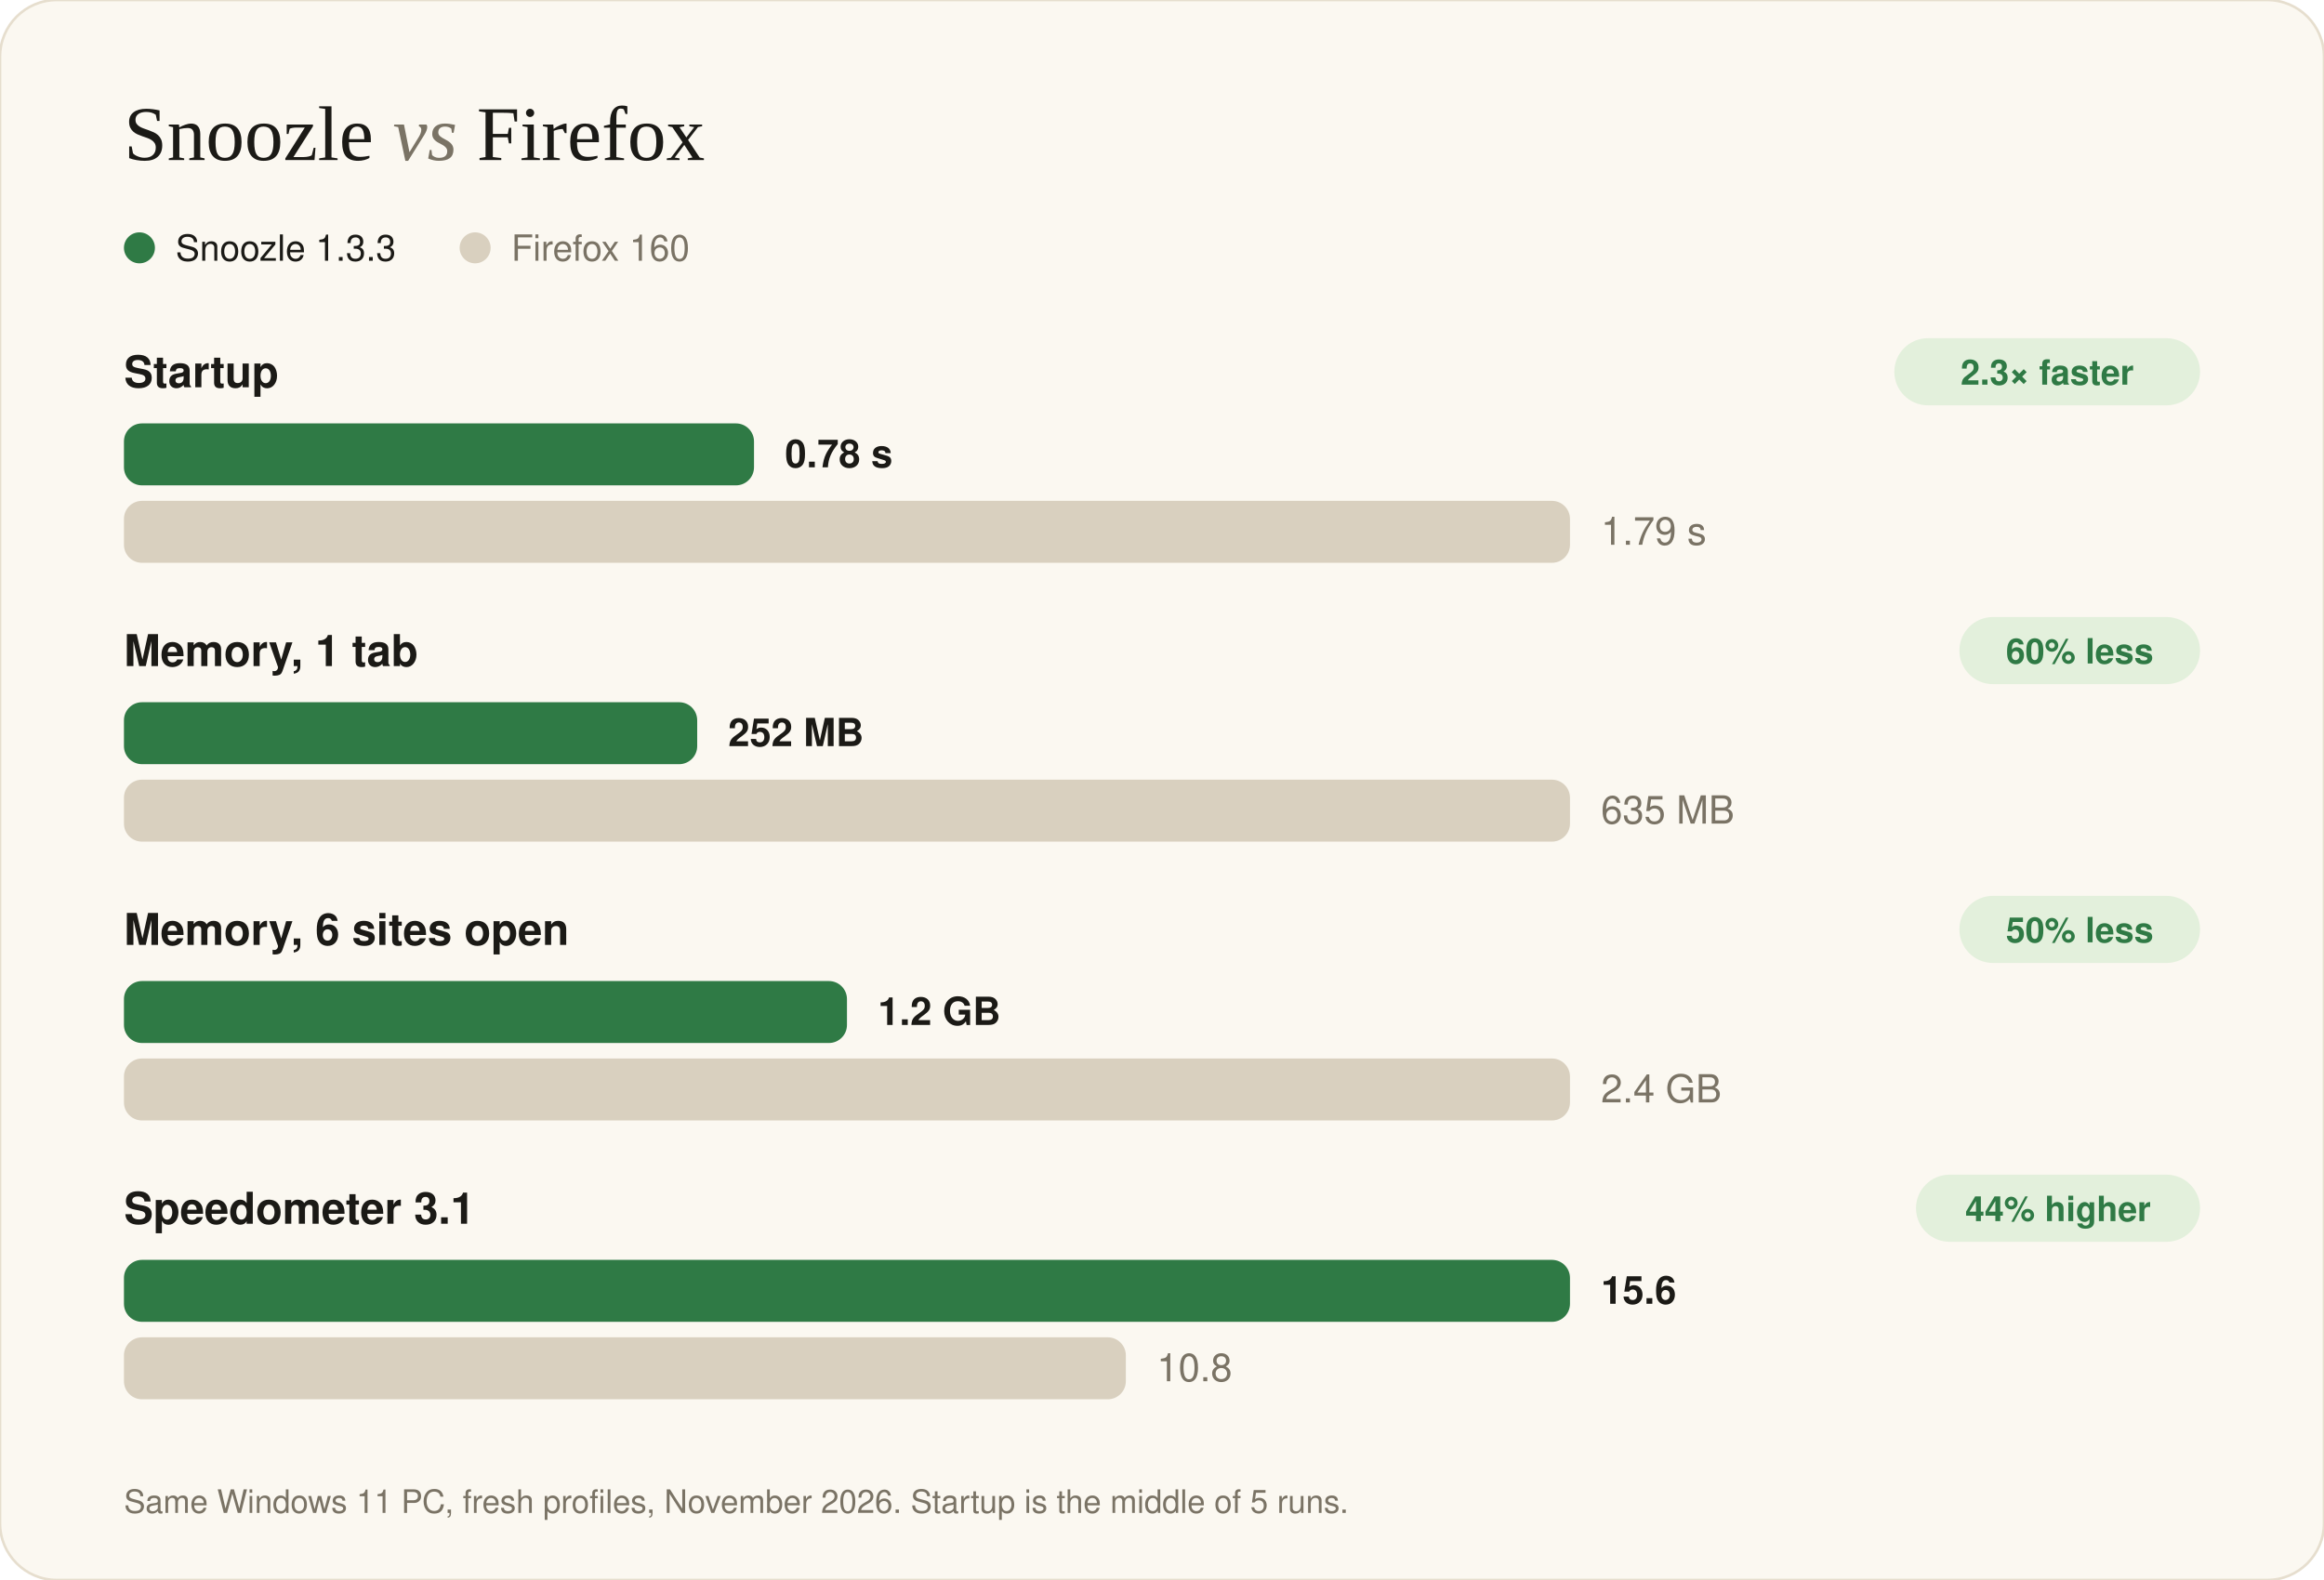
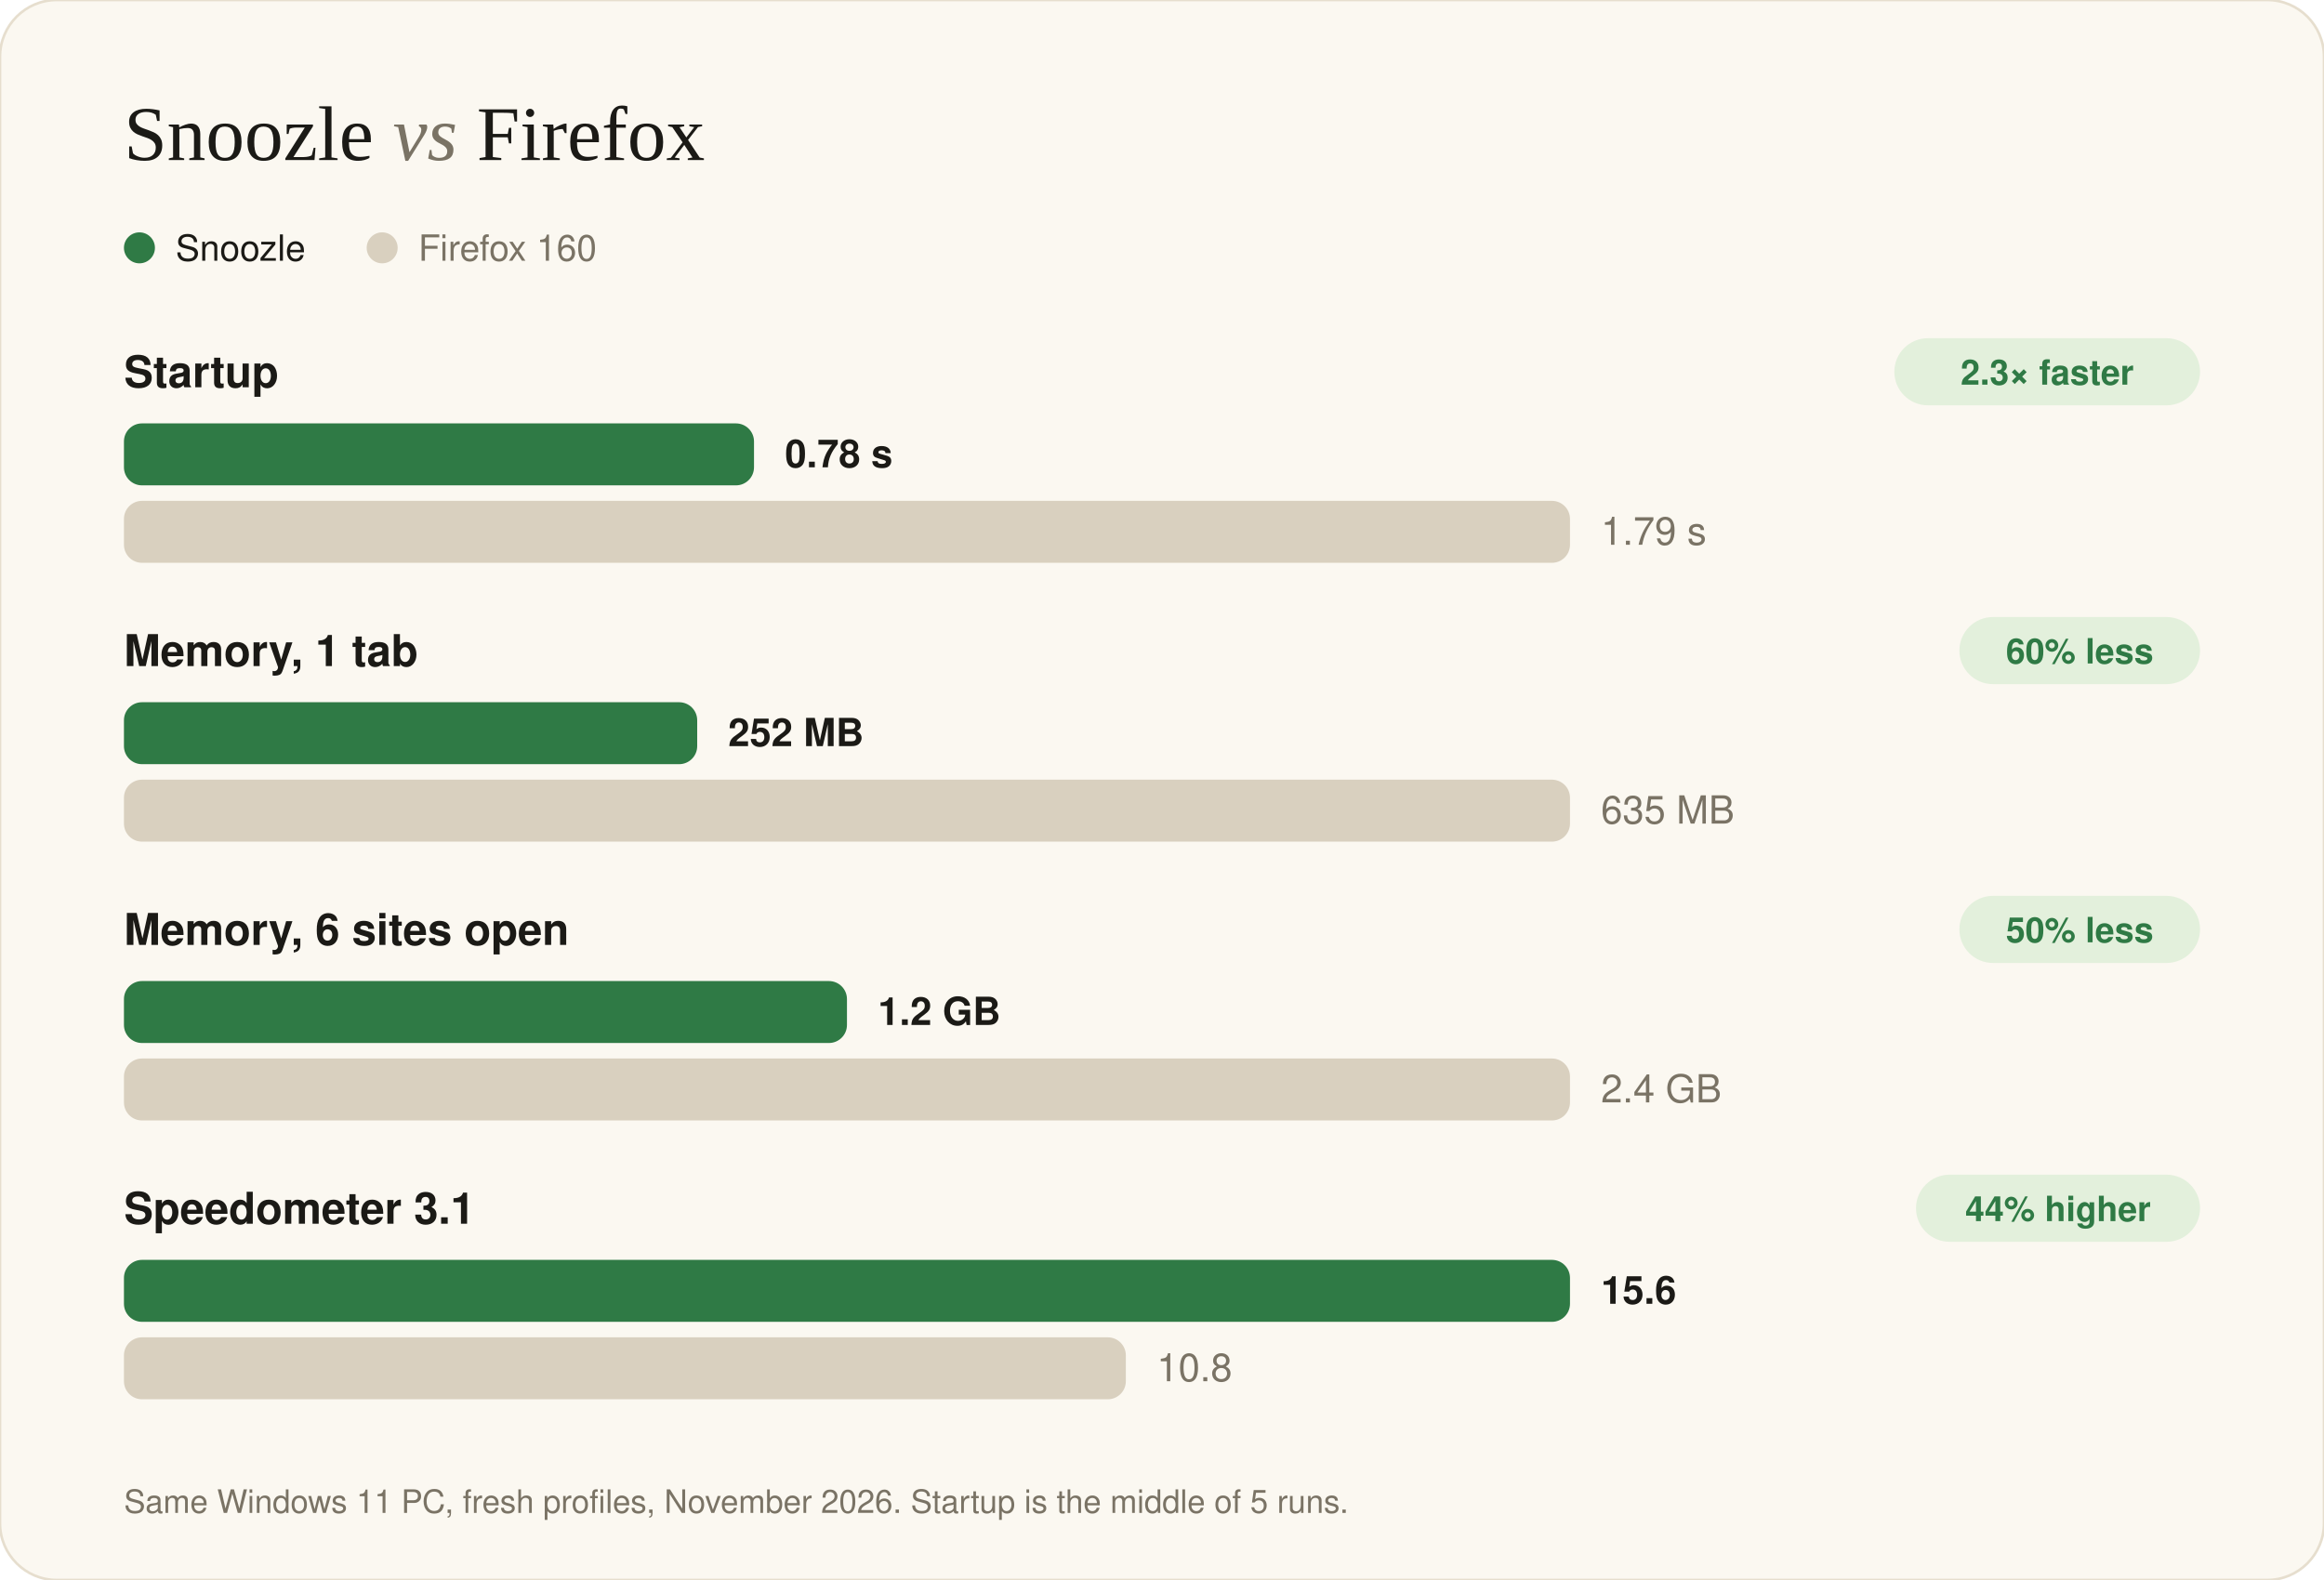
<svg xmlns="http://www.w3.org/2000/svg" viewBox="0 0 900 612" width="900" height="612" font-family="'Segoe UI',system-ui,-apple-system,Helvetica,Arial,sans-serif">
  <rect width="900" height="612" rx="22" fill="#fbf8f1" stroke="#e6dece" />
  <text x="48" y="62" font-family="Georgia,'Times New Roman',serif" font-size="30" fill="#1b1a16">Snoozle <tspan fill="#7a7365" font-style="italic">vs</tspan> Firefox</text>
  <circle cx="54" cy="96" r="6" fill="#2f7a45" />
-   <text x="68" y="101" font-size="14" fill="#1b1a16">Snoozle 1.3.3</text>
-   <circle cx="184" cy="96" r="6" fill="#d9d0bf" />
-   <text x="198" y="101" font-size="14" fill="#7a7365">Firefox 160</text>
+   <text x="68" y="101" font-size="14" fill="#1b1a16">Snoozle</text>
+   <circle cx="148" cy="96" r="6" fill="#d9d0bf" />
+   <text x="162" y="101" font-size="14" fill="#7a7365">Firefox 160</text>
  <text x="48" y="150" font-size="17" font-weight="600" fill="#1b1a16">Startup</text>
  <rect x="733.6" y="131" width="118.4" height="26" rx="13" fill="#e3f0dc" />
  <text x="792.8" y="149" text-anchor="middle" font-size="13.5" font-weight="700" fill="#2f7a45">2.3× faster</text>
  <rect x="48" y="164" width="244" height="24" rx="7" fill="#2f7a45" />
  <text x="304" y="181" font-size="15" fill="#1b1a16" font-weight="700">0.78 s</text>
  <rect x="48" y="194" width="560" height="24" rx="7" fill="#d9d0bf" />
  <text x="620" y="211" font-size="15" fill="#7a7365">1.79 s</text>
  <text x="48" y="258" font-size="17" font-weight="600" fill="#1b1a16">Memory, 1 tab</text>
  <rect x="758.8" y="239" width="93.2" height="26" rx="13" fill="#e3f0dc" />
  <text x="805.4" y="257" text-anchor="middle" font-size="13.5" font-weight="700" fill="#2f7a45">60% less</text>
  <rect x="48" y="272" width="222" height="24" rx="7" fill="#2f7a45" />
  <text x="282" y="289" font-size="15" fill="#1b1a16" font-weight="700">252 MB</text>
  <rect x="48" y="302" width="560" height="24" rx="7" fill="#d9d0bf" />
  <text x="620" y="319" font-size="15" fill="#7a7365">635 MB</text>
  <text x="48" y="366" font-size="17" font-weight="600" fill="#1b1a16">Memory, 6 sites open</text>
  <rect x="758.8" y="347" width="93.2" height="26" rx="13" fill="#e3f0dc" />
  <text x="805.4" y="365" text-anchor="middle" font-size="13.5" font-weight="700" fill="#2f7a45">50% less</text>
  <rect x="48" y="380" width="280" height="24" rx="7" fill="#2f7a45" />
  <text x="340" y="397" font-size="15" fill="#1b1a16" font-weight="700">1.2 GB</text>
  <rect x="48" y="410" width="560" height="24" rx="7" fill="#d9d0bf" />
  <text x="620" y="427" font-size="15" fill="#7a7365">2.4 GB</text>
  <text x="48" y="474" font-size="17" font-weight="600" fill="#1b1a16">Speedometer 3.1</text>
  <rect x="742" y="455" width="110" height="26" rx="13" fill="#e3f0dc" />
  <text x="797" y="473" text-anchor="middle" font-size="13.5" font-weight="700" fill="#2f7a45">44% higher</text>
  <rect x="48" y="488" width="560" height="24" rx="7" fill="#2f7a45" />
  <text x="620" y="505" font-size="15" fill="#1b1a16" font-weight="700">15.6</text>
  <rect x="48" y="518" width="388" height="24" rx="7" fill="#d9d0bf" />
  <text x="448" y="535" font-size="15" fill="#7a7365">10.8</text>
  <text x="48" y="586" font-size="12.5" fill="#7a7365">Same Windows 11 PC, fresh profiles, November 2026. Startup is the middle of 5 runs.</text>
</svg>
